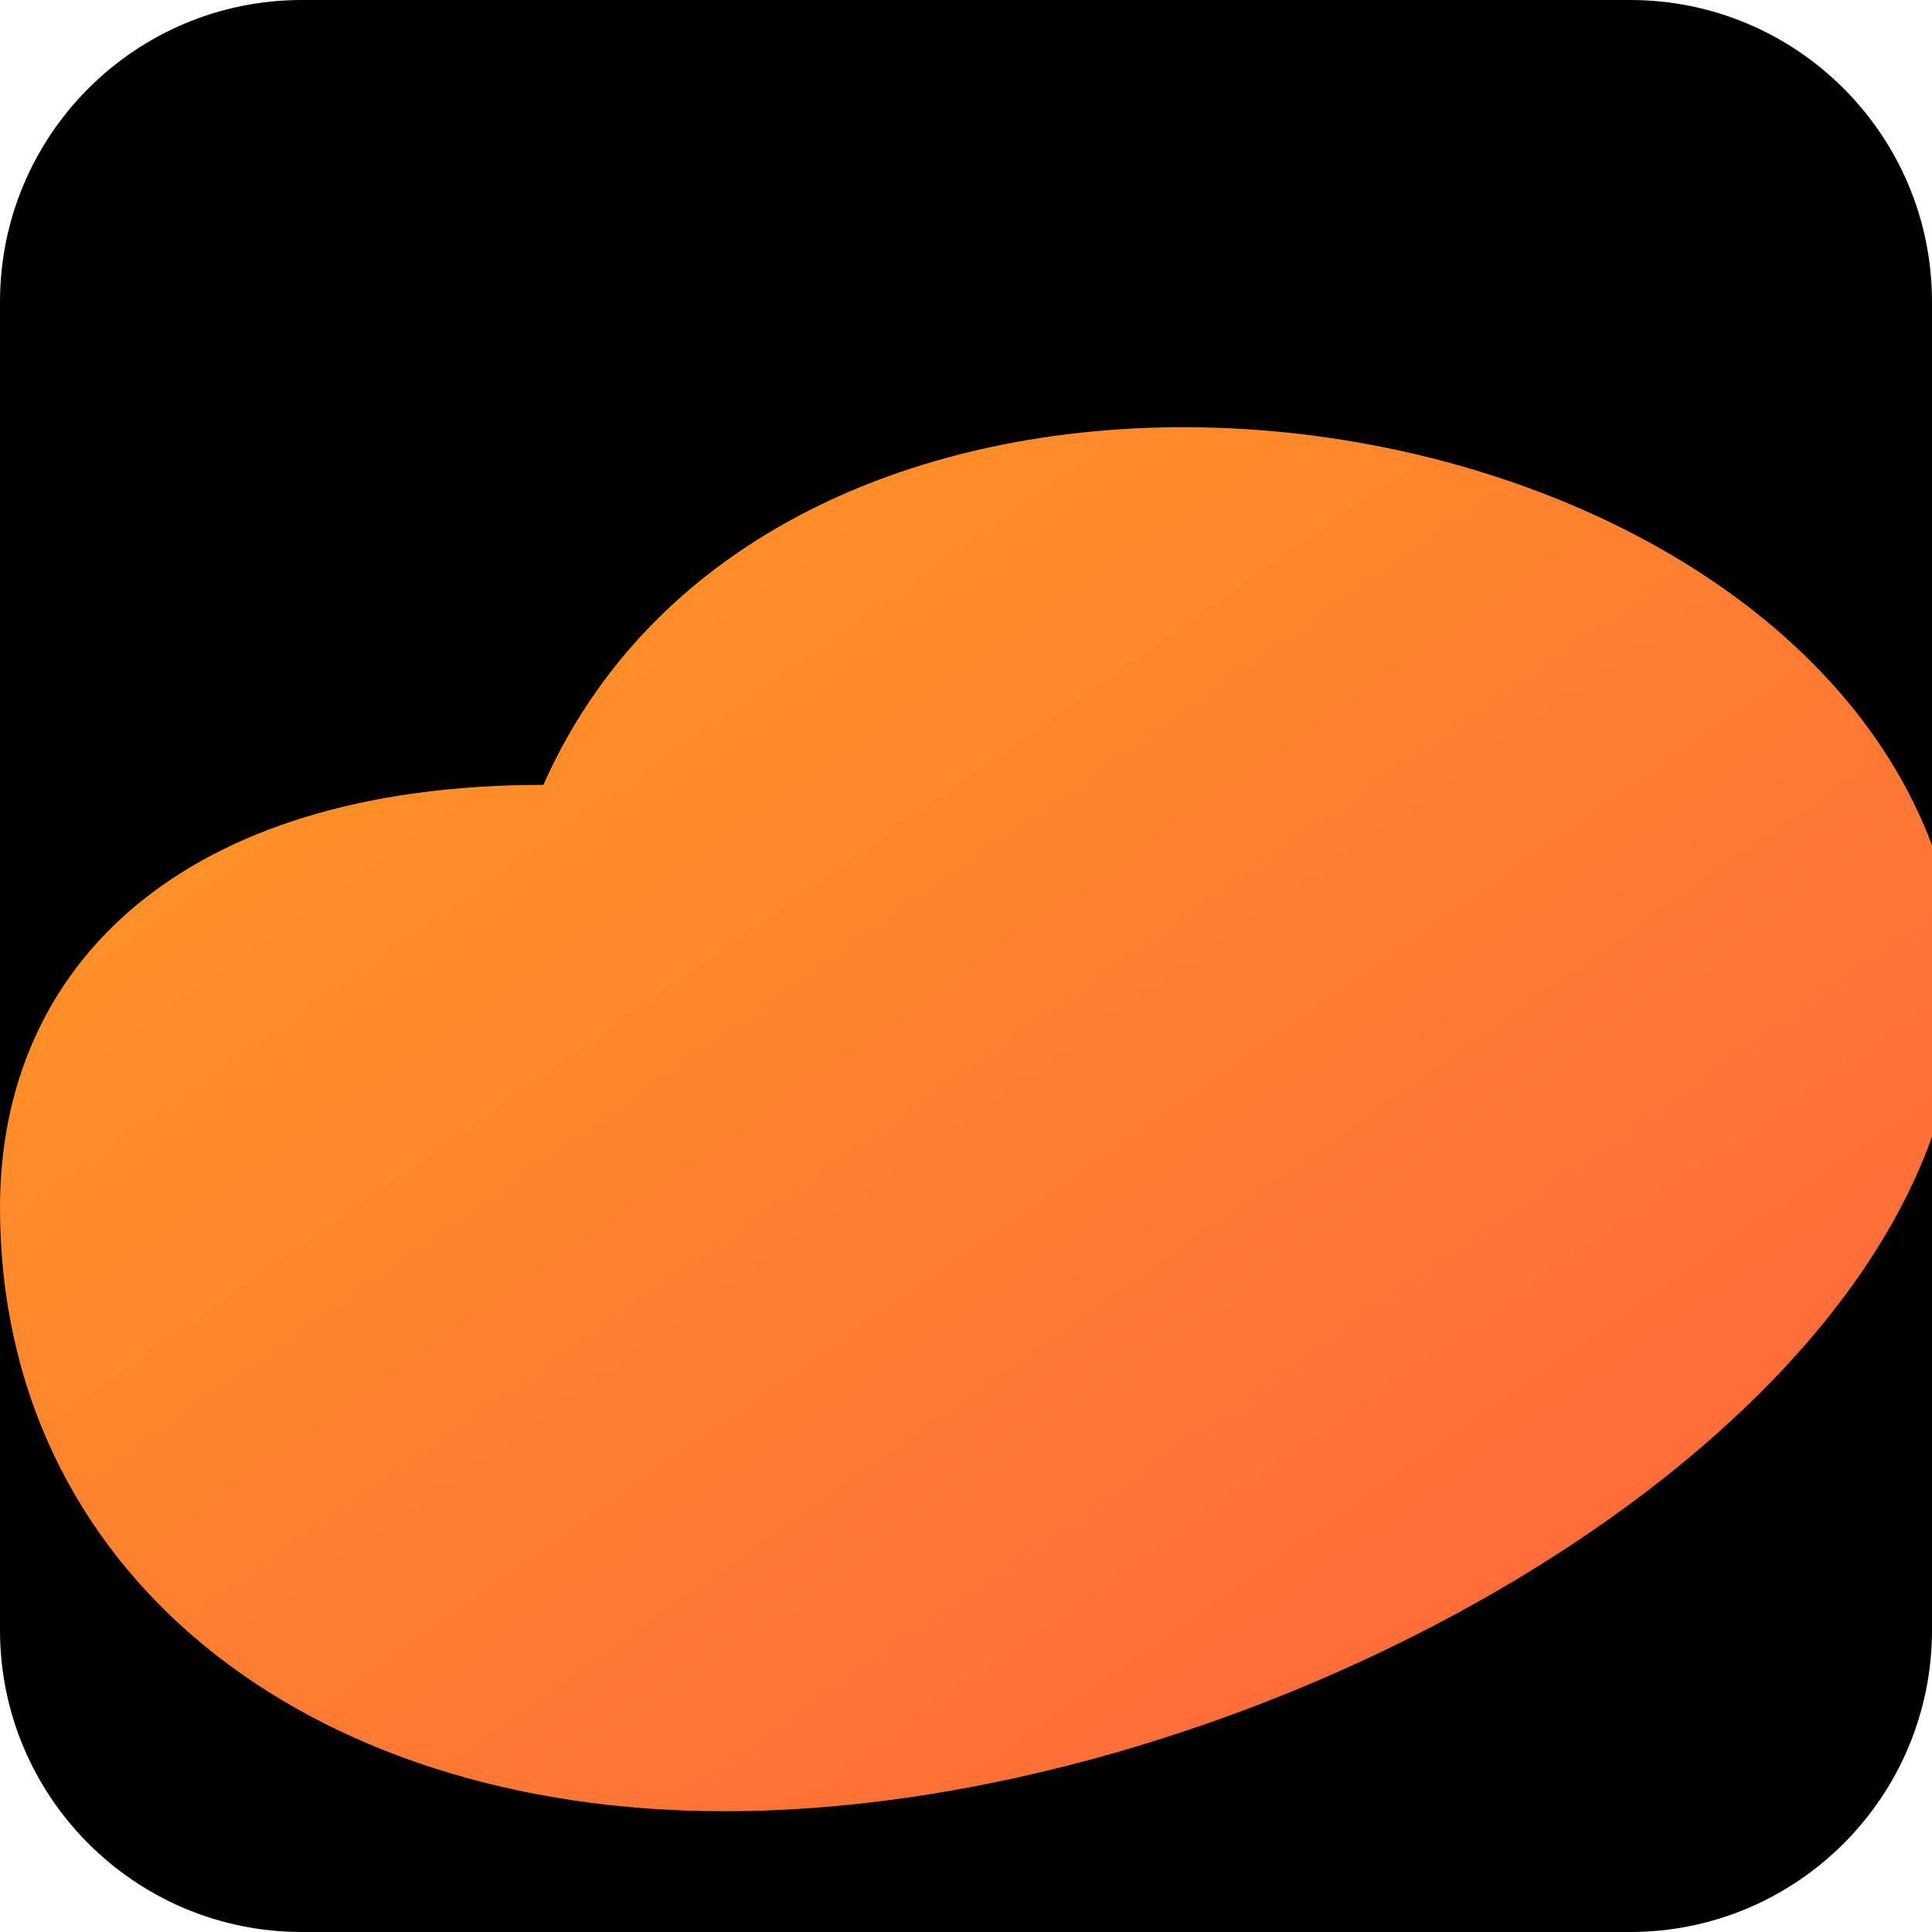
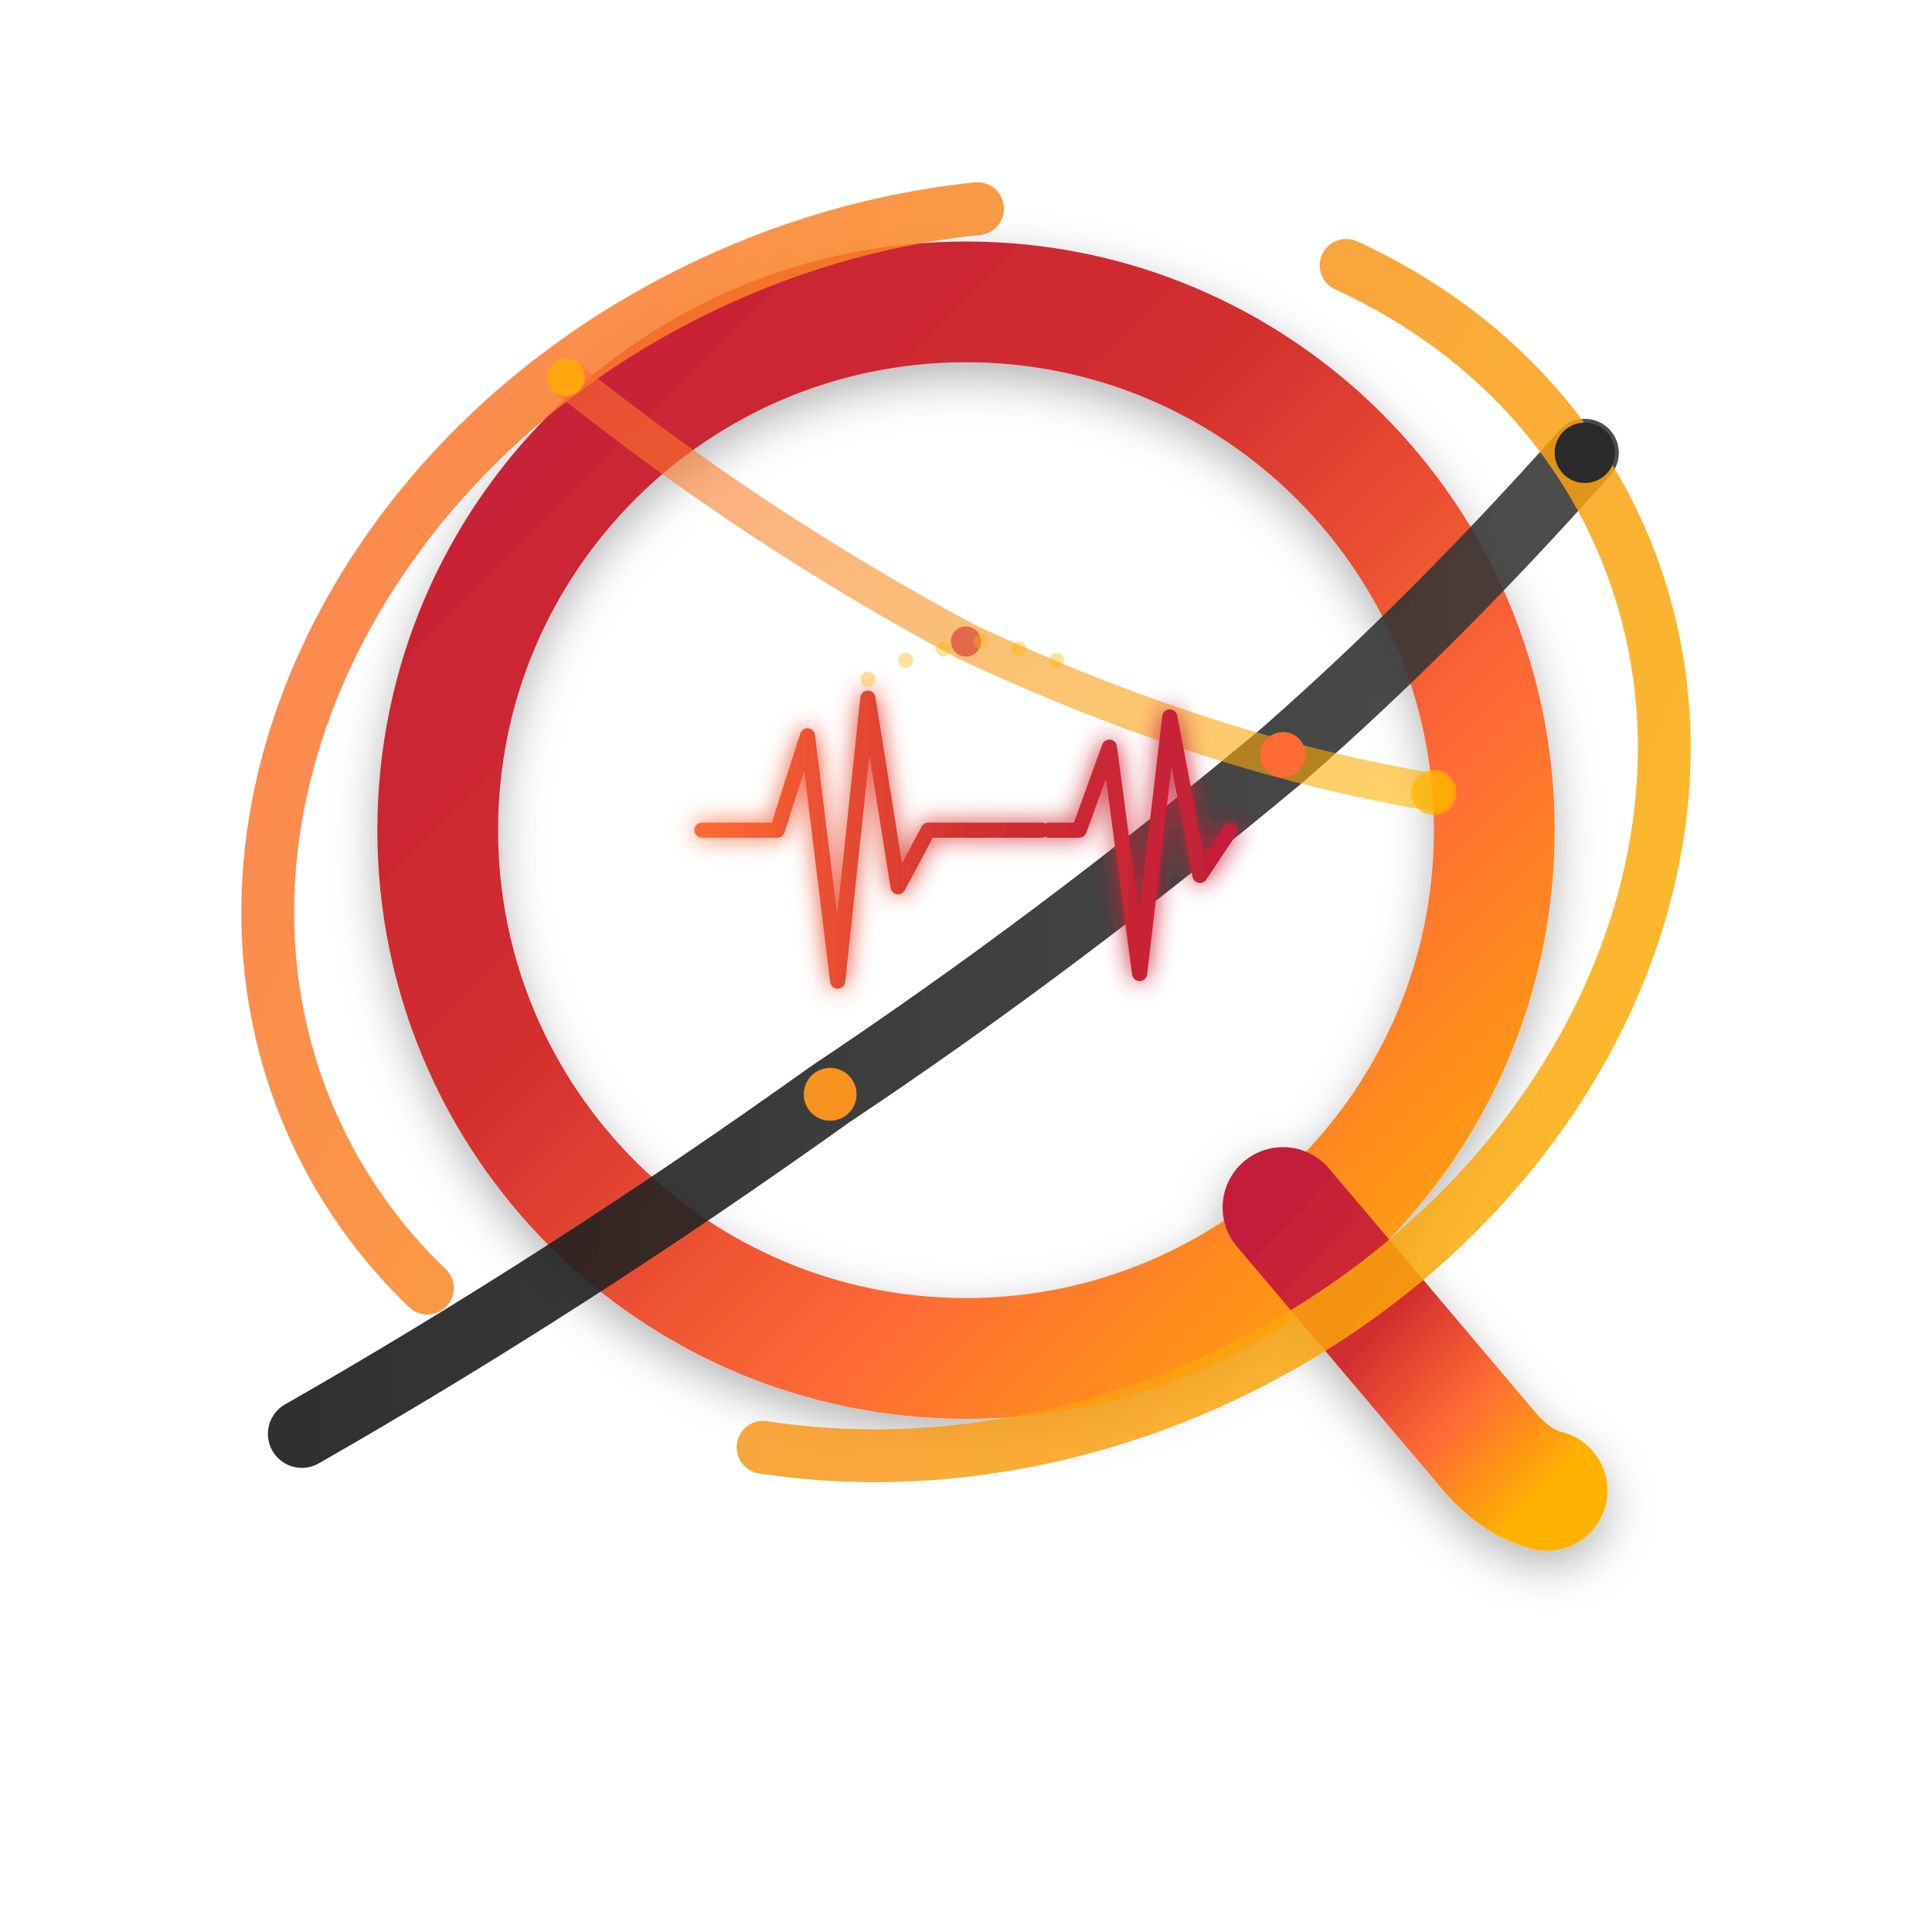
- <svg xmlns="http://www.w3.org/2000/svg" width="64" height="64" viewBox="0 0 64 64" role="img" aria-label="FusionEMS favicon - dark">
+ <svg xmlns="http://www.w3.org/2000/svg" width="512" height="512" viewBox="0 0 512 512" fill="none">
  <defs>
-     <linearGradient id="gf" x1="0" x2="1" y1="0" y2="1">
-       <stop offset="0%" stop-color="#FF9B22" />
-       <stop offset="85%" stop-color="#FF6A3A" />
+     <linearGradient id="qGradMain" x1="0%" y1="0%" x2="100%" y2="100%">
+       <stop offset="0%" style="stop-color:#C41E3A;stop-opacity:1" />
+       <stop offset="40%" style="stop-color:#D32F2F;stop-opacity:1" />
+       <stop offset="70%" style="stop-color:#FF6B35;stop-opacity:1" />
+       <stop offset="100%" style="stop-color:#FFB300;stop-opacity:1" />
    </linearGradient>
+     <linearGradient id="orbit1Grad" x1="0%" y1="0%" x2="100%" y2="0%">
+       <stop offset="0%" style="stop-color:#1a1a1a;stop-opacity:1" />
+       <stop offset="100%" style="stop-color:#3a3a3a;stop-opacity:1" />
+     </linearGradient>
+     <linearGradient id="orbit2Grad" x1="0%" y1="0%" x2="100%" y2="100%">
+       <stop offset="0%" style="stop-color:#FF6B35;stop-opacity:1" />
+       <stop offset="50%" style="stop-color:#F7931E;stop-opacity:1" />
+       <stop offset="100%" style="stop-color:#FFB300;stop-opacity:1" />
+     </linearGradient>
+     <linearGradient id="ekgGrad" x1="0%" y1="0%" x2="100%" y2="0%">
+       <stop offset="0%" style="stop-color:#FF6B35;stop-opacity:1" />
+       <stop offset="50%" style="stop-color:#D32F2F;stop-opacity:1" />
+       <stop offset="100%" style="stop-color:#C41E3A;stop-opacity:1" />
+     </linearGradient>
+     <filter id="glow">
+       <feGaussianBlur stdDeviation="3" result="coloredBlur" />
+       <feMerge>
+         <feMergeNode in="coloredBlur" />
+         <feMergeNode in="SourceGraphic" />
+       </feMerge>
+     </filter>
+     <filter id="shadow">
+       <feDropShadow dx="0" dy="4" stdDeviation="6" flood-opacity="0.3" />
+     </filter>
  </defs>
-   <rect width="64" height="64" rx="10" fill="#000000" />
-   <g transform="translate(32,32)">
-     <path d="M-14,-6 C-6,-24 26,-20 32,-4 C38,12 12,28 -8,28 C-22,28 -32,20 -32,8 C-32,0 -26,-6 -14,-6 Z" fill="url(#gf)" />
+   <g filter="url(#shadow)">
+     <path d="M 256 80 A 140 140 0 1 1 256 360 A 140 140 0 1 1 256 80 Z" stroke="url(#qGradMain)" stroke-width="32" fill="none" stroke-linecap="round" />
+     <path d="M 340 320 L 395 385 Q 402 393 410 395" stroke="url(#qGradMain)" stroke-width="32" stroke-linecap="round" fill="none" />
+   </g>
+   <path d="M 80 380 Q 150 340 220 290 Q 280 250 340 200 Q 380 165 420 120" stroke="url(#orbit1Grad)" stroke-width="18" fill="none" stroke-linecap="round" opacity="0.9" />
+   <ellipse cx="256" cy="220" rx="190" ry="160" stroke="url(#orbit2Grad)" stroke-width="14" fill="none" opacity="0.85" transform="rotate(-25 256 220)" stroke-linecap="round" stroke-dasharray="400 100" />
+   <path d="M 150 100 Q 200 140 256 170 Q 320 200 380 210" stroke="url(#orbit2Grad)" stroke-width="10" fill="none" stroke-linecap="round" opacity="0.6" />
+   <g transform="translate(256, 220)">
+     <path d="M -70 0 L -50 0 L -42 -25 L -34 40 L -26 -35 L -18 15 L -10 0 L 20 0 M 22 0 L 30 0 L 38 -22 L 46 38 L 54 -30 L 62 12 L 70 0" stroke="url(#ekgGrad)" stroke-width="4" fill="none" stroke-linecap="round" stroke-linejoin="round" filter="url(#glow)" />
+   </g>
+   <circle cx="420" cy="120" r="8" fill="#2a2a2a" />
+   <circle cx="340" cy="200" r="6" fill="#FF6B35" />
+   <circle cx="220" cy="290" r="7" fill="#F7931E" />
+   <circle cx="150" cy="100" r="5" fill="#FFB300" opacity="0.8" />
+   <circle cx="380" cy="210" r="6" fill="#FFB300" opacity="0.7" />
+   <circle cx="256" cy="170" r="4" fill="#D32F2F" opacity="0.6" />
+   <g opacity="0.4">
+     <circle cx="230" cy="180" r="2" fill="#FFB300" />
+     <circle cx="240" cy="175" r="2" fill="#FFB300" />
+     <circle cx="250" cy="172" r="2" fill="#FFB300" />
+     <circle cx="260" cy="170" r="2" fill="#FFB300" />
+     <circle cx="270" cy="172" r="2" fill="#FFB300" />
+     <circle cx="280" cy="175" r="2" fill="#FFB300" />
  </g>
</svg>
